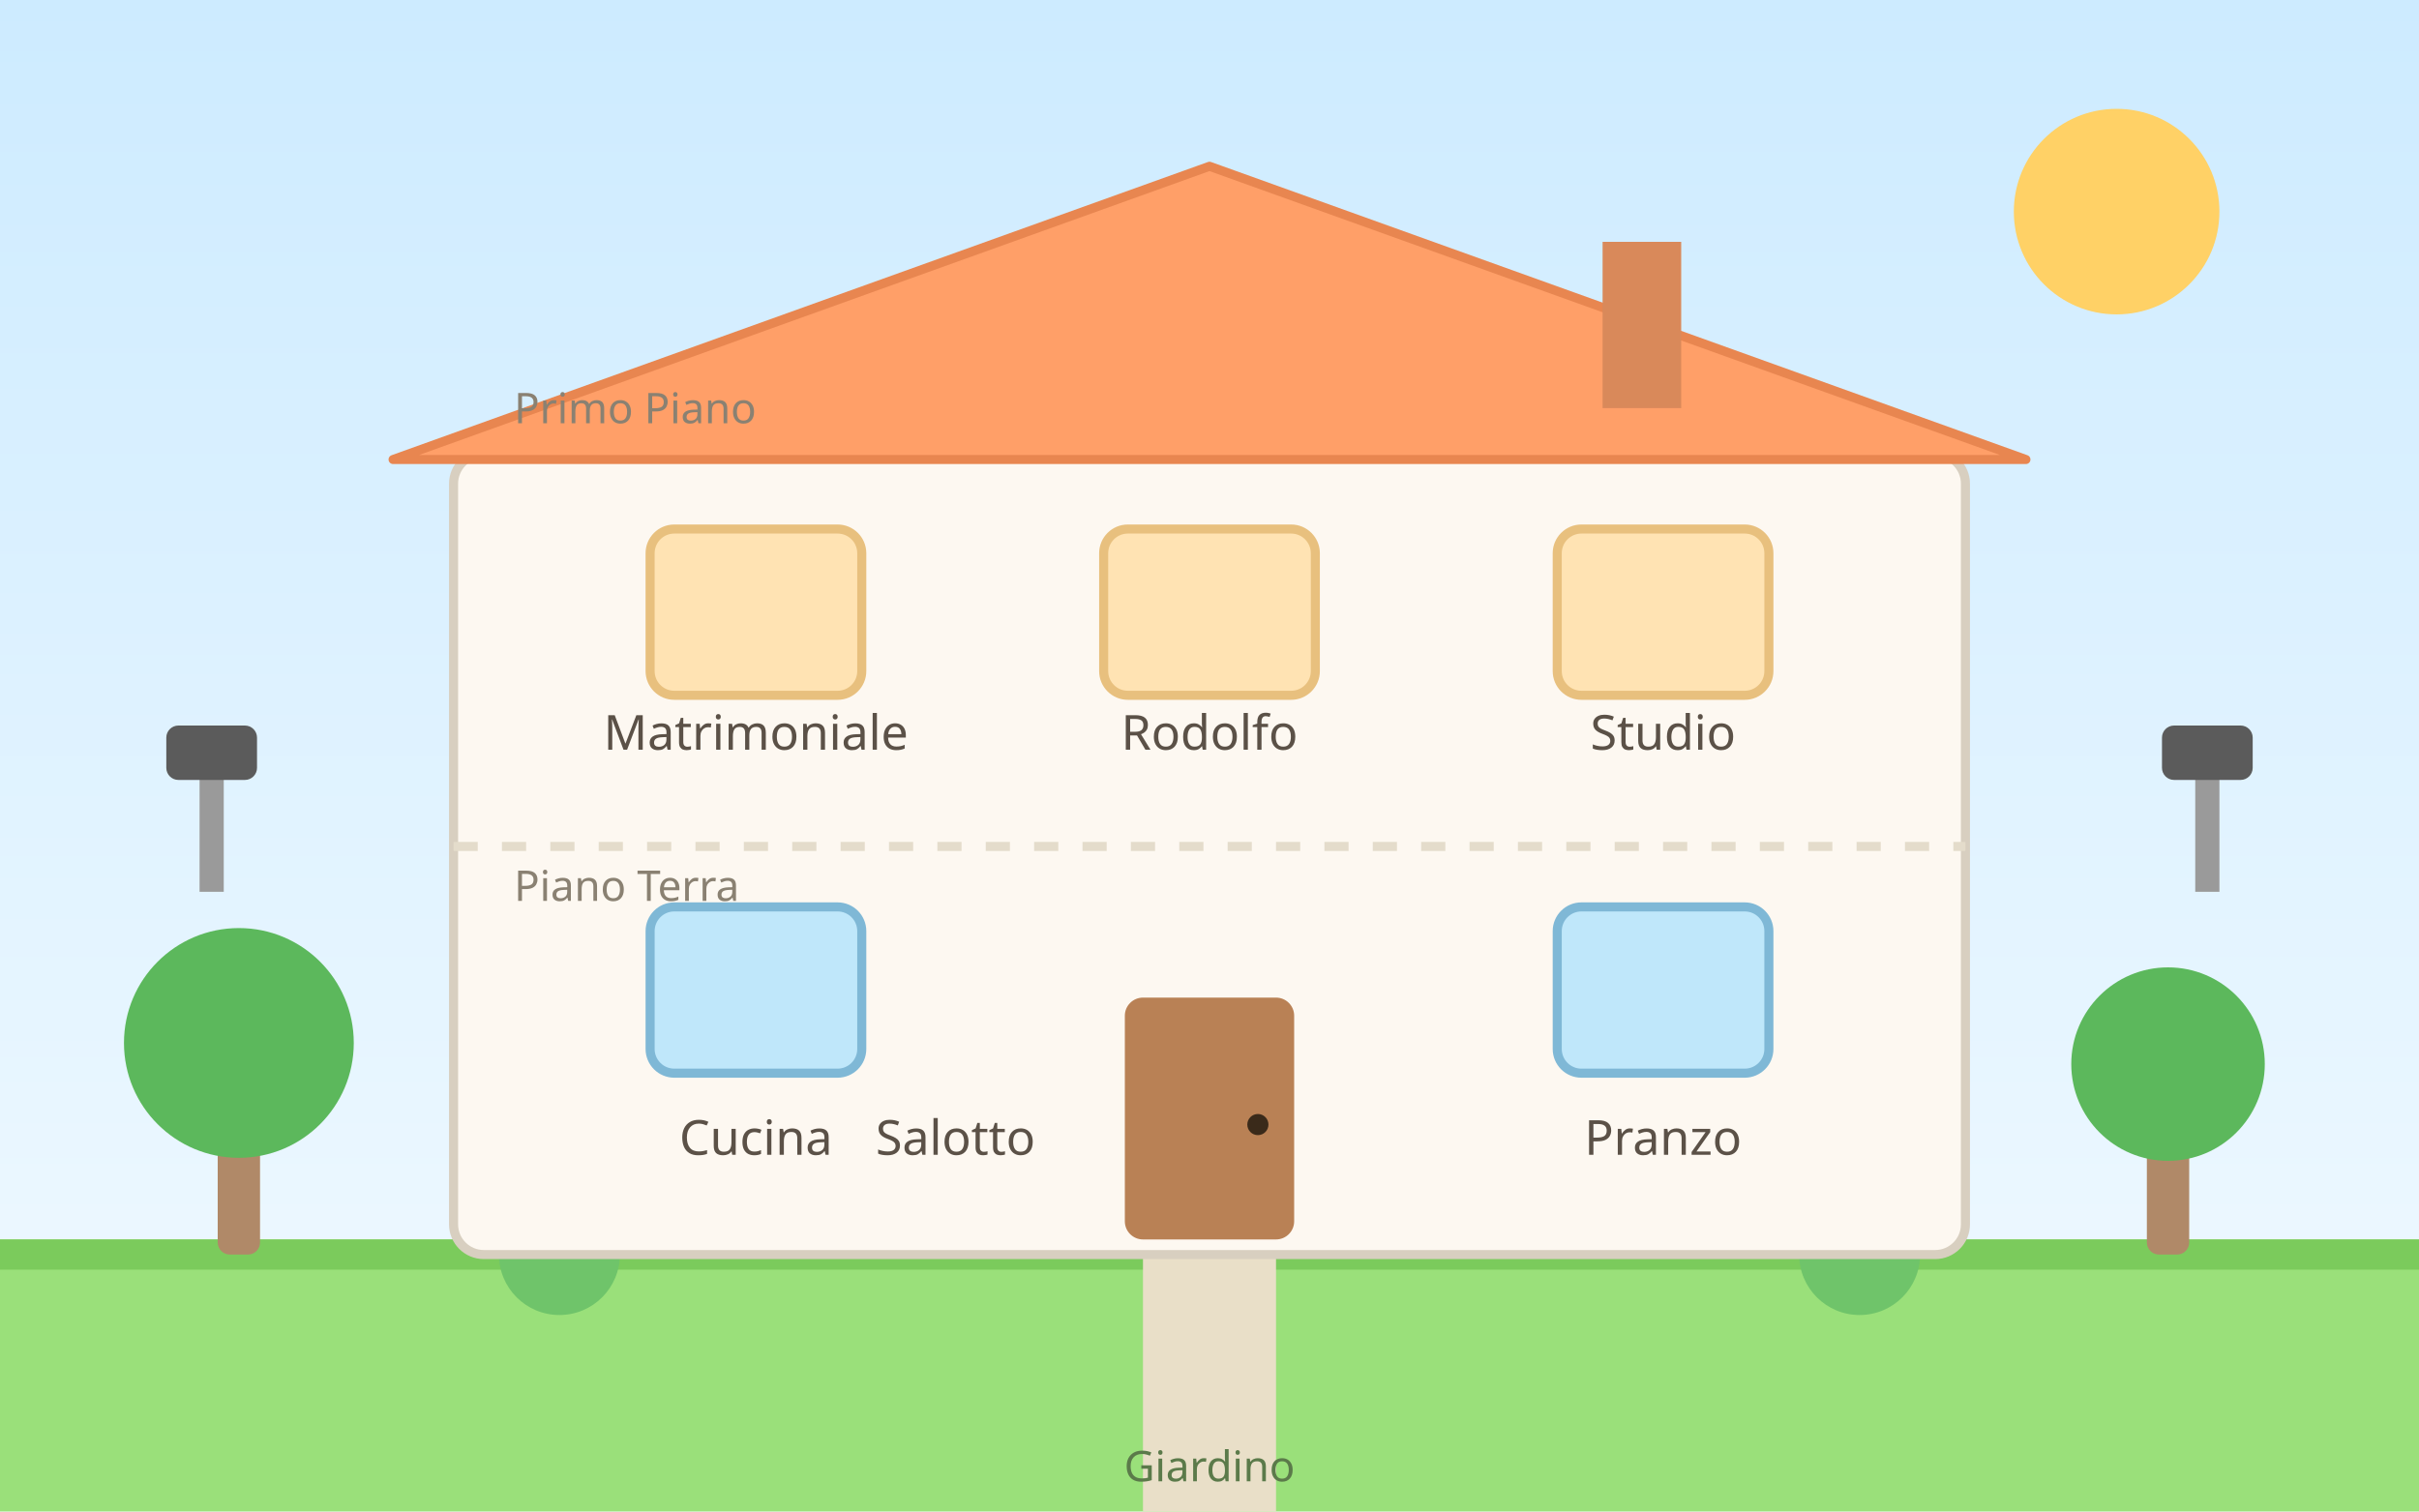
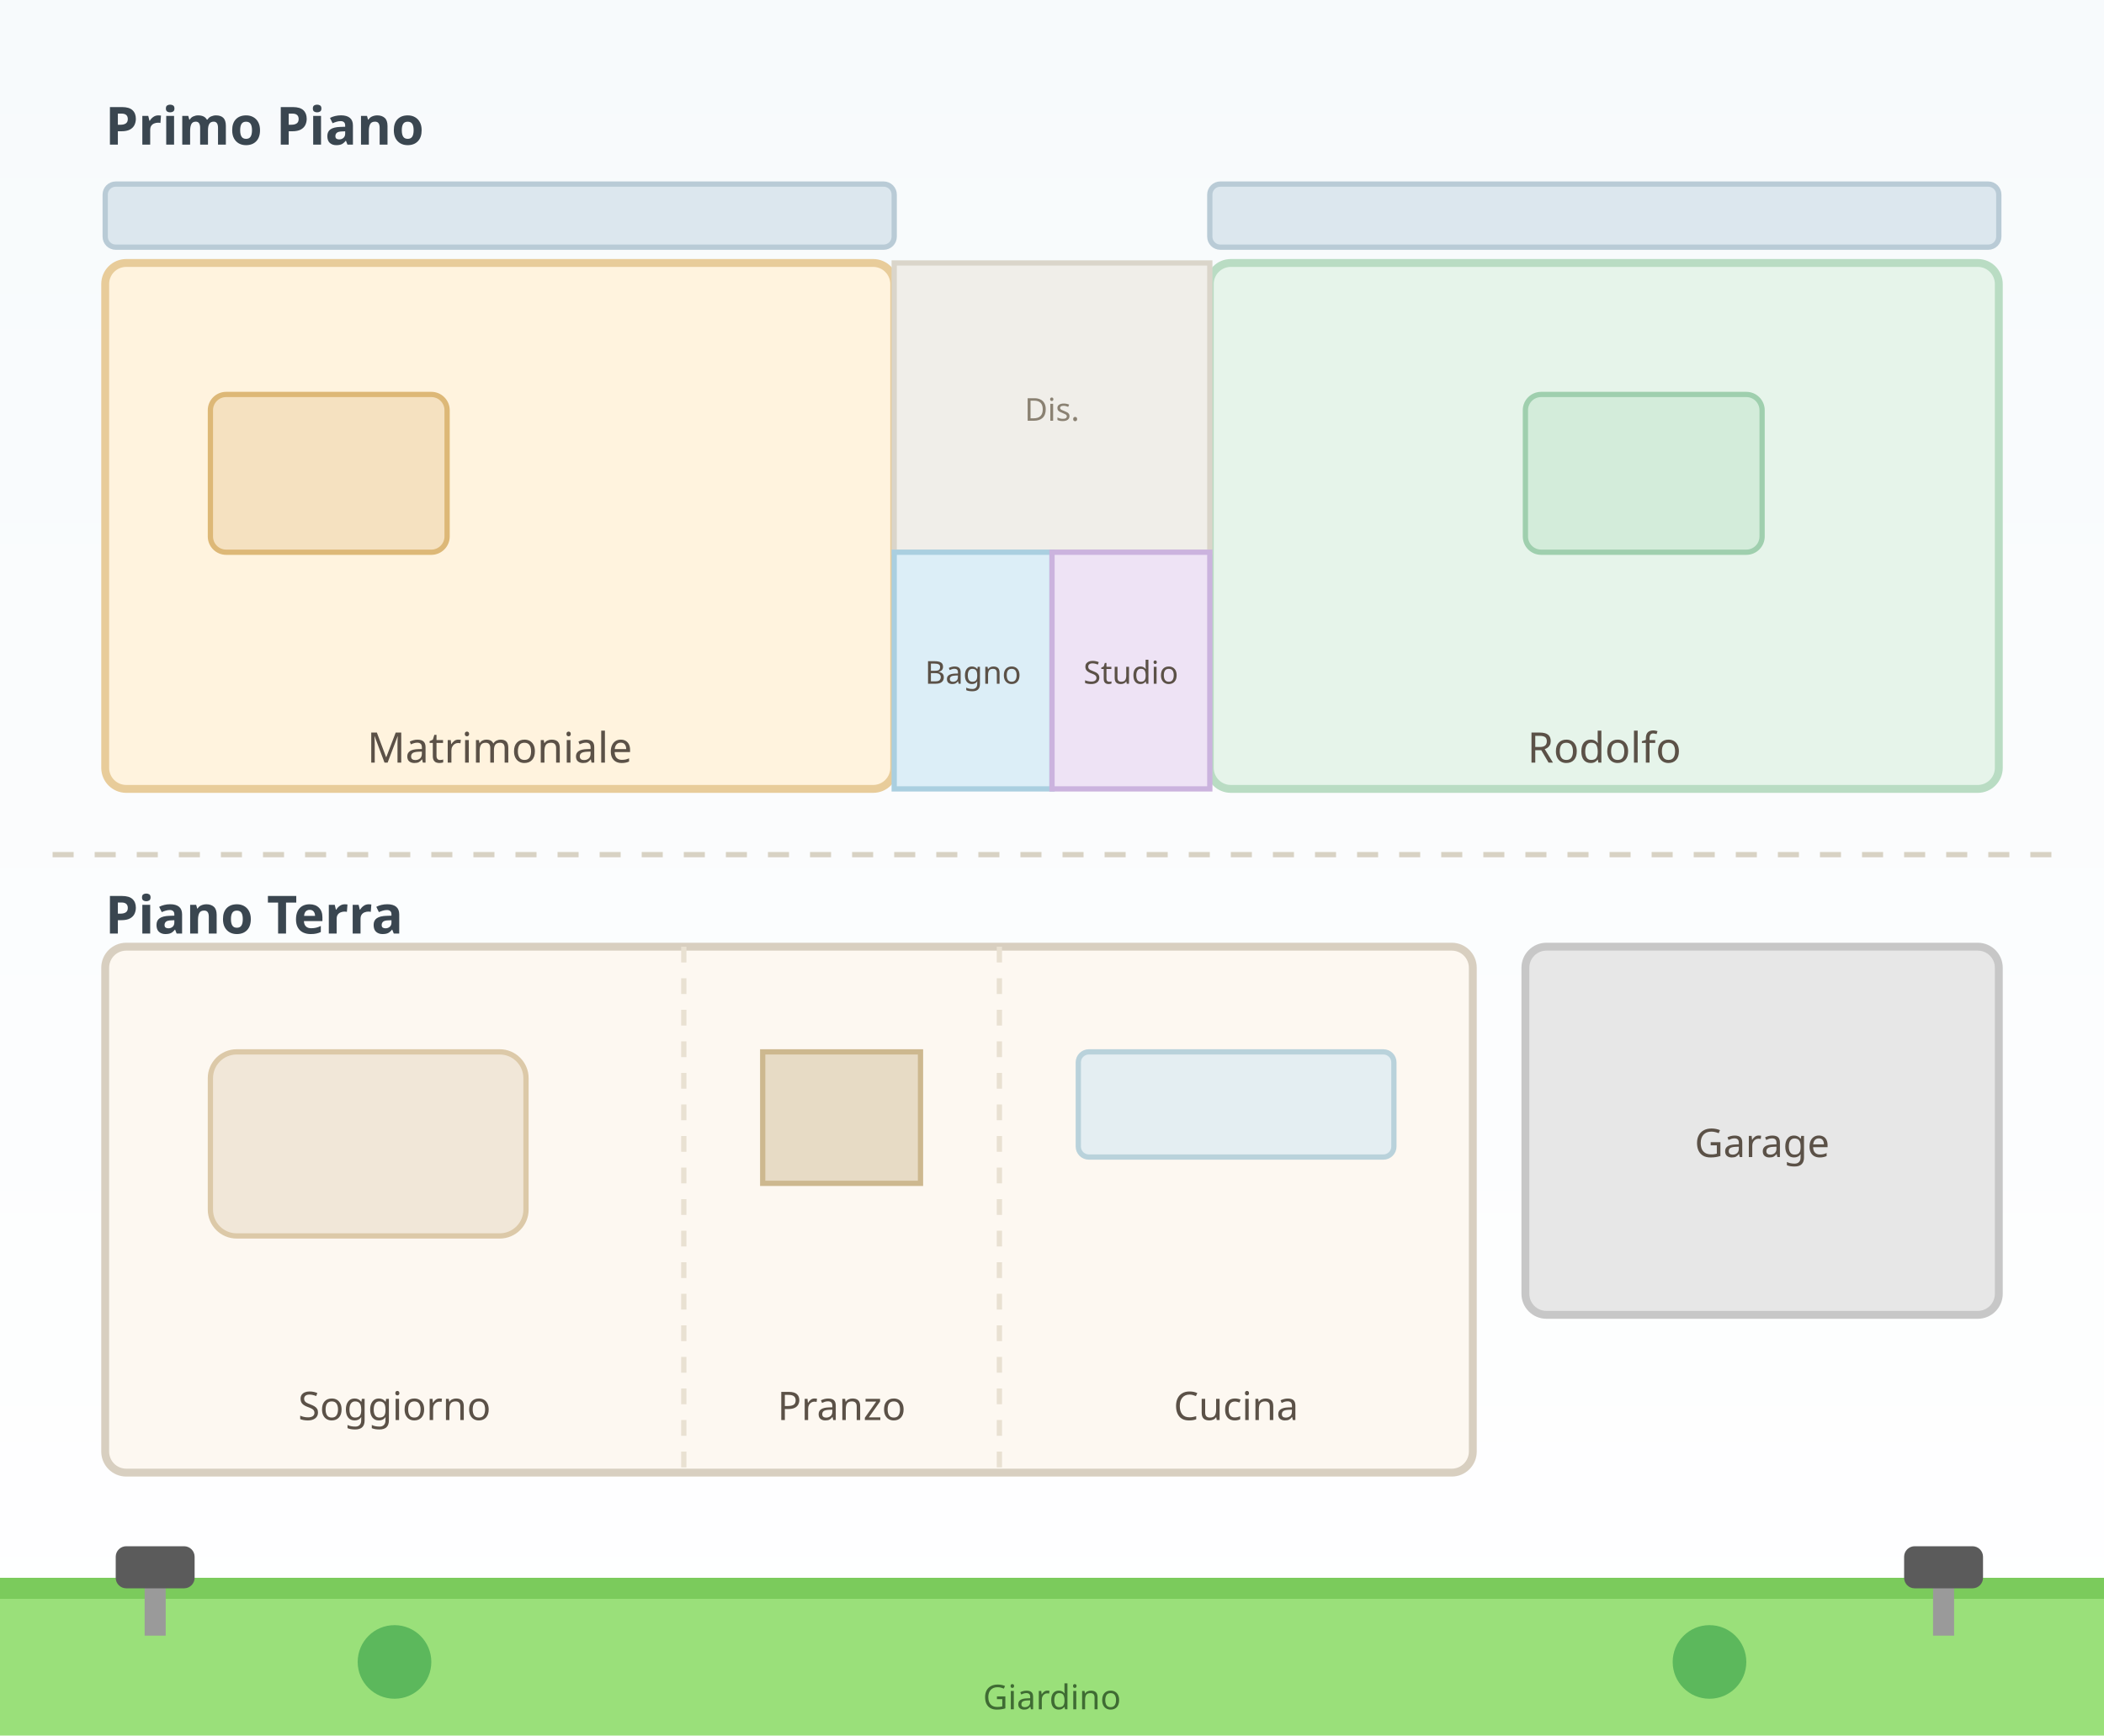
- <svg xmlns="http://www.w3.org/2000/svg" viewBox="0 0 800 500" width="800" height="500">
+ <svg xmlns="http://www.w3.org/2000/svg" viewBox="0 0 800 660" width="800" height="660">
  <defs>
-     <linearGradient id="sky" x1="0" y1="0" x2="0" y2="1">
-       <stop offset="0%" stop-color="#CDEBFF" />
-       <stop offset="100%" stop-color="#F2FAFF" />
+     <linearGradient id="bg" x1="0" y1="0" x2="0" y2="1">
+       <stop offset="0%" stop-color="#F7FAFC" />
+       <stop offset="100%" stop-color="#FFFFFF" />
    </linearGradient>
  </defs>
-   <rect x="0" y="0" width="800" height="500" fill="url(#sky)" />
-   <circle cx="700" cy="70" r="34" fill="#FFD166" />
-   <rect x="0" y="410" width="800" height="90" fill="#9AE07A" />
-   <rect x="0" y="410" width="800" height="10" fill="#7BCB5C" />
-   <rect x="378" y="415" width="44" height="85" fill="#E9DFC8" />
+   <rect x="0" y="0" width="800" height="660" fill="url(#bg)" />
+   <text x="40" y="55" font-family="Verdana, sans-serif" font-size="20" font-weight="bold" fill="#3A4650">Primo Piano</text>
+   <rect x="40" y="70" width="300" height="24" rx="4" fill="#DCE7EE" stroke="#B9CBD6" stroke-width="2" />
+   <rect x="460" y="70" width="300" height="24" rx="4" fill="#DCE7EE" stroke="#B9CBD6" stroke-width="2" />
+   <rect x="40" y="100" width="300" height="200" rx="8" fill="#FFF3DE" stroke="#E8CC9A" stroke-width="3" />
+   <text x="190" y="290" font-family="Verdana, sans-serif" font-size="16" fill="#5B5147" text-anchor="middle">Matrimoniale</text>
+   <rect x="80" y="150" width="90" height="60" rx="6" fill="#F5E1C0" stroke="#DDB877" stroke-width="2" />
+   <rect x="460" y="100" width="300" height="200" rx="8" fill="#E6F4EA" stroke="#B9DCC3" stroke-width="3" />
+   <text x="610" y="290" font-family="Verdana, sans-serif" font-size="16" fill="#5B5147" text-anchor="middle">Rodolfo</text>
+   <rect x="580" y="150" width="90" height="60" rx="6" fill="#D3ECDA" stroke="#9FCFAE" stroke-width="2" />
+   <rect x="340" y="100" width="120" height="110" fill="#F0EEE9" stroke="#DAD5CA" stroke-width="2" />
+   <text x="400" y="160" font-family="Verdana, sans-serif" font-size="12" fill="#8A8172" text-anchor="middle">Dis.</text>
+   <rect x="340" y="210" width="60" height="90" fill="#DCEEF7" stroke="#AACFE0" stroke-width="2" />
+   <text x="370" y="260" font-family="Verdana, sans-serif" font-size="12" fill="#5B5147" text-anchor="middle">Bagno</text>
+   <rect x="400" y="210" width="60" height="90" fill="#EEE3F5" stroke="#CBB3DE" stroke-width="2" />
+   <text x="430" y="260" font-family="Verdana, sans-serif" font-size="12" fill="#5B5147" text-anchor="middle">Studio</text>
+   <line x1="20" y1="325" x2="780" y2="325" stroke="#D8D2C4" stroke-width="2" stroke-dasharray="8 8" />
+   <text x="40" y="355" font-family="Verdana, sans-serif" font-size="20" font-weight="bold" fill="#3A4650">Piano Terra</text>
+   <rect x="40" y="360" width="520" height="200" rx="8" fill="#FDF8F1" stroke="#D8CFC0" stroke-width="3" />
+   <line x1="260" y1="360" x2="260" y2="560" stroke="#E9E1D2" stroke-width="2" stroke-dasharray="6 6" />
+   <line x1="380" y1="360" x2="380" y2="560" stroke="#E9E1D2" stroke-width="2" stroke-dasharray="6 6" />
+   <text x="150" y="540" font-family="Verdana, sans-serif" font-size="15" fill="#5B5147" text-anchor="middle">Soggiorno</text>
+   <text x="320" y="540" font-family="Verdana, sans-serif" font-size="15" fill="#5B5147" text-anchor="middle">Pranzo</text>
+   <text x="470" y="540" font-family="Verdana, sans-serif" font-size="15" fill="#5B5147" text-anchor="middle">Cucina</text>
+   <rect x="80" y="400" width="120" height="70" rx="10" fill="#F1E7D8" stroke="#DCC9A8" stroke-width="2" />
+   <rect x="290" y="400" width="60" height="50" fill="#E7DBC5" stroke="#CDB88F" stroke-width="2" />
+   <rect x="410" y="400" width="120" height="40" rx="4" fill="#E4EEF2" stroke="#B9D2DB" stroke-width="2" />
+   <rect x="580" y="360" width="180" height="140" rx="8" fill="#E7E7E7" stroke="#C7C7C7" stroke-width="3" />
+   <text x="670" y="440" font-family="Verdana, sans-serif" font-size="15" fill="#5B5147" text-anchor="middle">Garage</text>
+   <rect x="0" y="600" width="800" height="60" fill="#9AE07A" />
+   <rect x="0" y="600" width="800" height="8" fill="#7BCB5C" />
+   <circle cx="150" cy="632" r="14" fill="#5CB85C" />
+   <circle cx="650" cy="632" r="14" fill="#5CB85C" />
+   <text x="400" y="650" font-family="Verdana, sans-serif" font-size="13" fill="#3F6B33" text-anchor="middle">Giardino</text>
  <g>
-     <rect x="72" y="360" width="14" height="55" rx="4" fill="#B08968" />
-     <circle cx="79" cy="345" r="38" fill="#5CB85C" />
+     <rect x="55" y="600" width="8" height="22" fill="#9A9A9A" />
+     <rect x="44" y="588" width="30" height="16" rx="4" fill="#5B5B5B" />
  </g>
  <g>
-     <rect x="710" y="368" width="14" height="47" rx="4" fill="#B08968" />
-     <circle cx="717" cy="352" r="32" fill="#5CB85C" />
+     <rect x="735" y="600" width="8" height="22" fill="#9A9A9A" />
+     <rect x="724" y="588" width="30" height="16" rx="4" fill="#5B5B5B" />
  </g>
-   <circle cx="185" cy="415" r="20" fill="#6FC46A" />
-   <circle cx="615" cy="415" r="20" fill="#6FC46A" />
-   <rect x="150" y="150" width="500" height="265" rx="10" fill="#FDF8F1" stroke="#D8CFC0" stroke-width="3" />
-   <line x1="150" y1="280" x2="650" y2="280" stroke="#E4DCCB" stroke-width="3" stroke-dasharray="8 8" />
-   <polygon points="130,152 400,55 670,152" fill="#FF9F68" stroke="#E88650" stroke-width="3" stroke-linejoin="round" />
-   <rect x="530" y="80" width="26" height="55" fill="#D9895A" />
-   <rect x="372" y="330" width="56" height="80" rx="6" fill="#B98155" />
-   <circle cx="416" cy="372" r="3.5" fill="#3A2A1A" />
-   <g>
-     <rect x="215" y="300" width="70" height="55" rx="8" fill="#BFE7FA" stroke="#7FB8D6" stroke-width="3" />
-     <text x="250" y="382" font-family="Verdana, sans-serif" font-size="16" fill="#5B5147" text-anchor="middle">Cucina</text>
-   </g>
-   <g>
-     <rect x="365" y="300" width="70" height="55" rx="8" fill="#BFE7FA" stroke="#7FB8D6" stroke-width="3" opacity="0" />
-   </g>
-   <g>
-     <rect x="515" y="300" width="70" height="55" rx="8" fill="#BFE7FA" stroke="#7FB8D6" stroke-width="3" />
-     <text x="550" y="382" font-family="Verdana, sans-serif" font-size="16" fill="#5B5147" text-anchor="middle">Pranzo</text>
-   </g>
-   <text x="316" y="382" font-family="Verdana, sans-serif" font-size="16" fill="#5B5147" text-anchor="middle">Salotto</text>
-   <g>
-     <rect x="215" y="175" width="70" height="55" rx="8" fill="#FFE3B3" stroke="#E8C07E" stroke-width="3" />
-     <text x="250" y="248" font-family="Verdana, sans-serif" font-size="16" fill="#5B5147" text-anchor="middle">Matrimoniale</text>
-   </g>
-   <g>
-     <rect x="365" y="175" width="70" height="55" rx="8" fill="#FFE3B3" stroke="#E8C07E" stroke-width="3" />
-     <text x="400" y="248" font-family="Verdana, sans-serif" font-size="16" fill="#5B5147" text-anchor="middle">Rodolfo</text>
-   </g>
-   <g>
-     <rect x="515" y="175" width="70" height="55" rx="8" fill="#FFE3B3" stroke="#E8C07E" stroke-width="3" />
-     <text x="550" y="248" font-family="Verdana, sans-serif" font-size="16" fill="#5B5147" text-anchor="middle">Studio</text>
-   </g>
-   <text x="170" y="140" font-family="Verdana, sans-serif" font-size="14" fill="#8A8172" text-anchor="start">Primo Piano</text>
-   <text x="170" y="298" font-family="Verdana, sans-serif" font-size="14" fill="#8A8172" text-anchor="start">Piano Terra</text>
-   <g>
-     <rect x="66" y="255" width="8" height="40" fill="#9A9A9A" />
-     <rect x="55" y="240" width="30" height="18" rx="4" fill="#5B5B5B" />
-   </g>
-   <g>
-     <rect x="726" y="255" width="8" height="40" fill="#9A9A9A" />
-     <rect x="715" y="240" width="30" height="18" rx="4" fill="#5B5B5B" />
-   </g>
-   <text x="400" y="490" font-family="Verdana, sans-serif" font-size="14" fill="#5B7A4A" text-anchor="middle">Giardino</text>
</svg>
